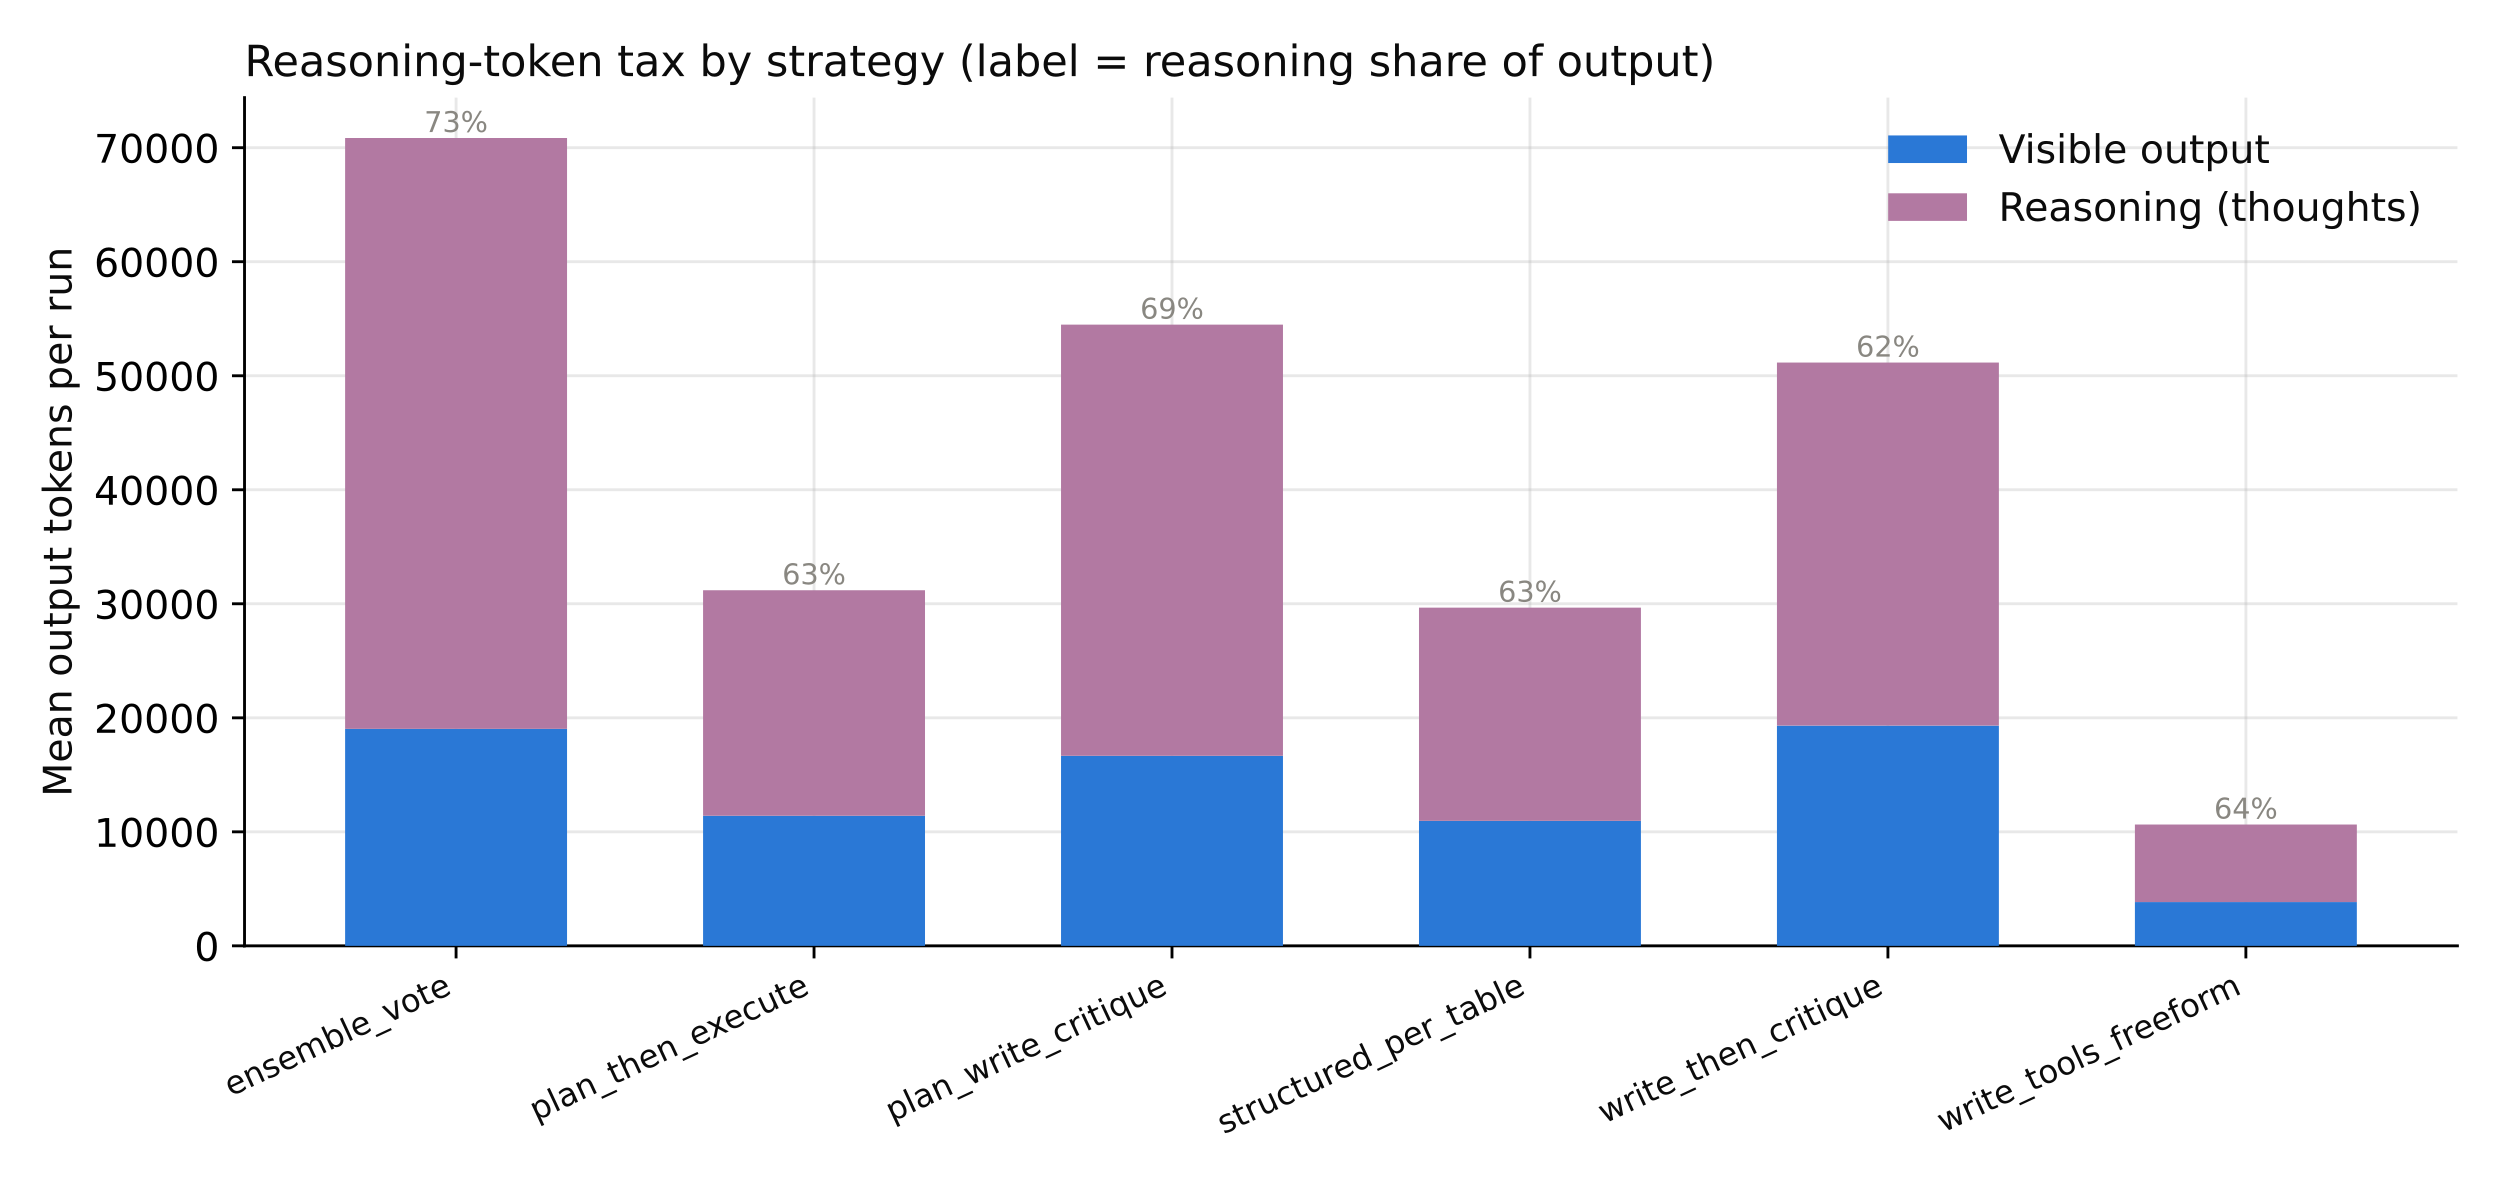
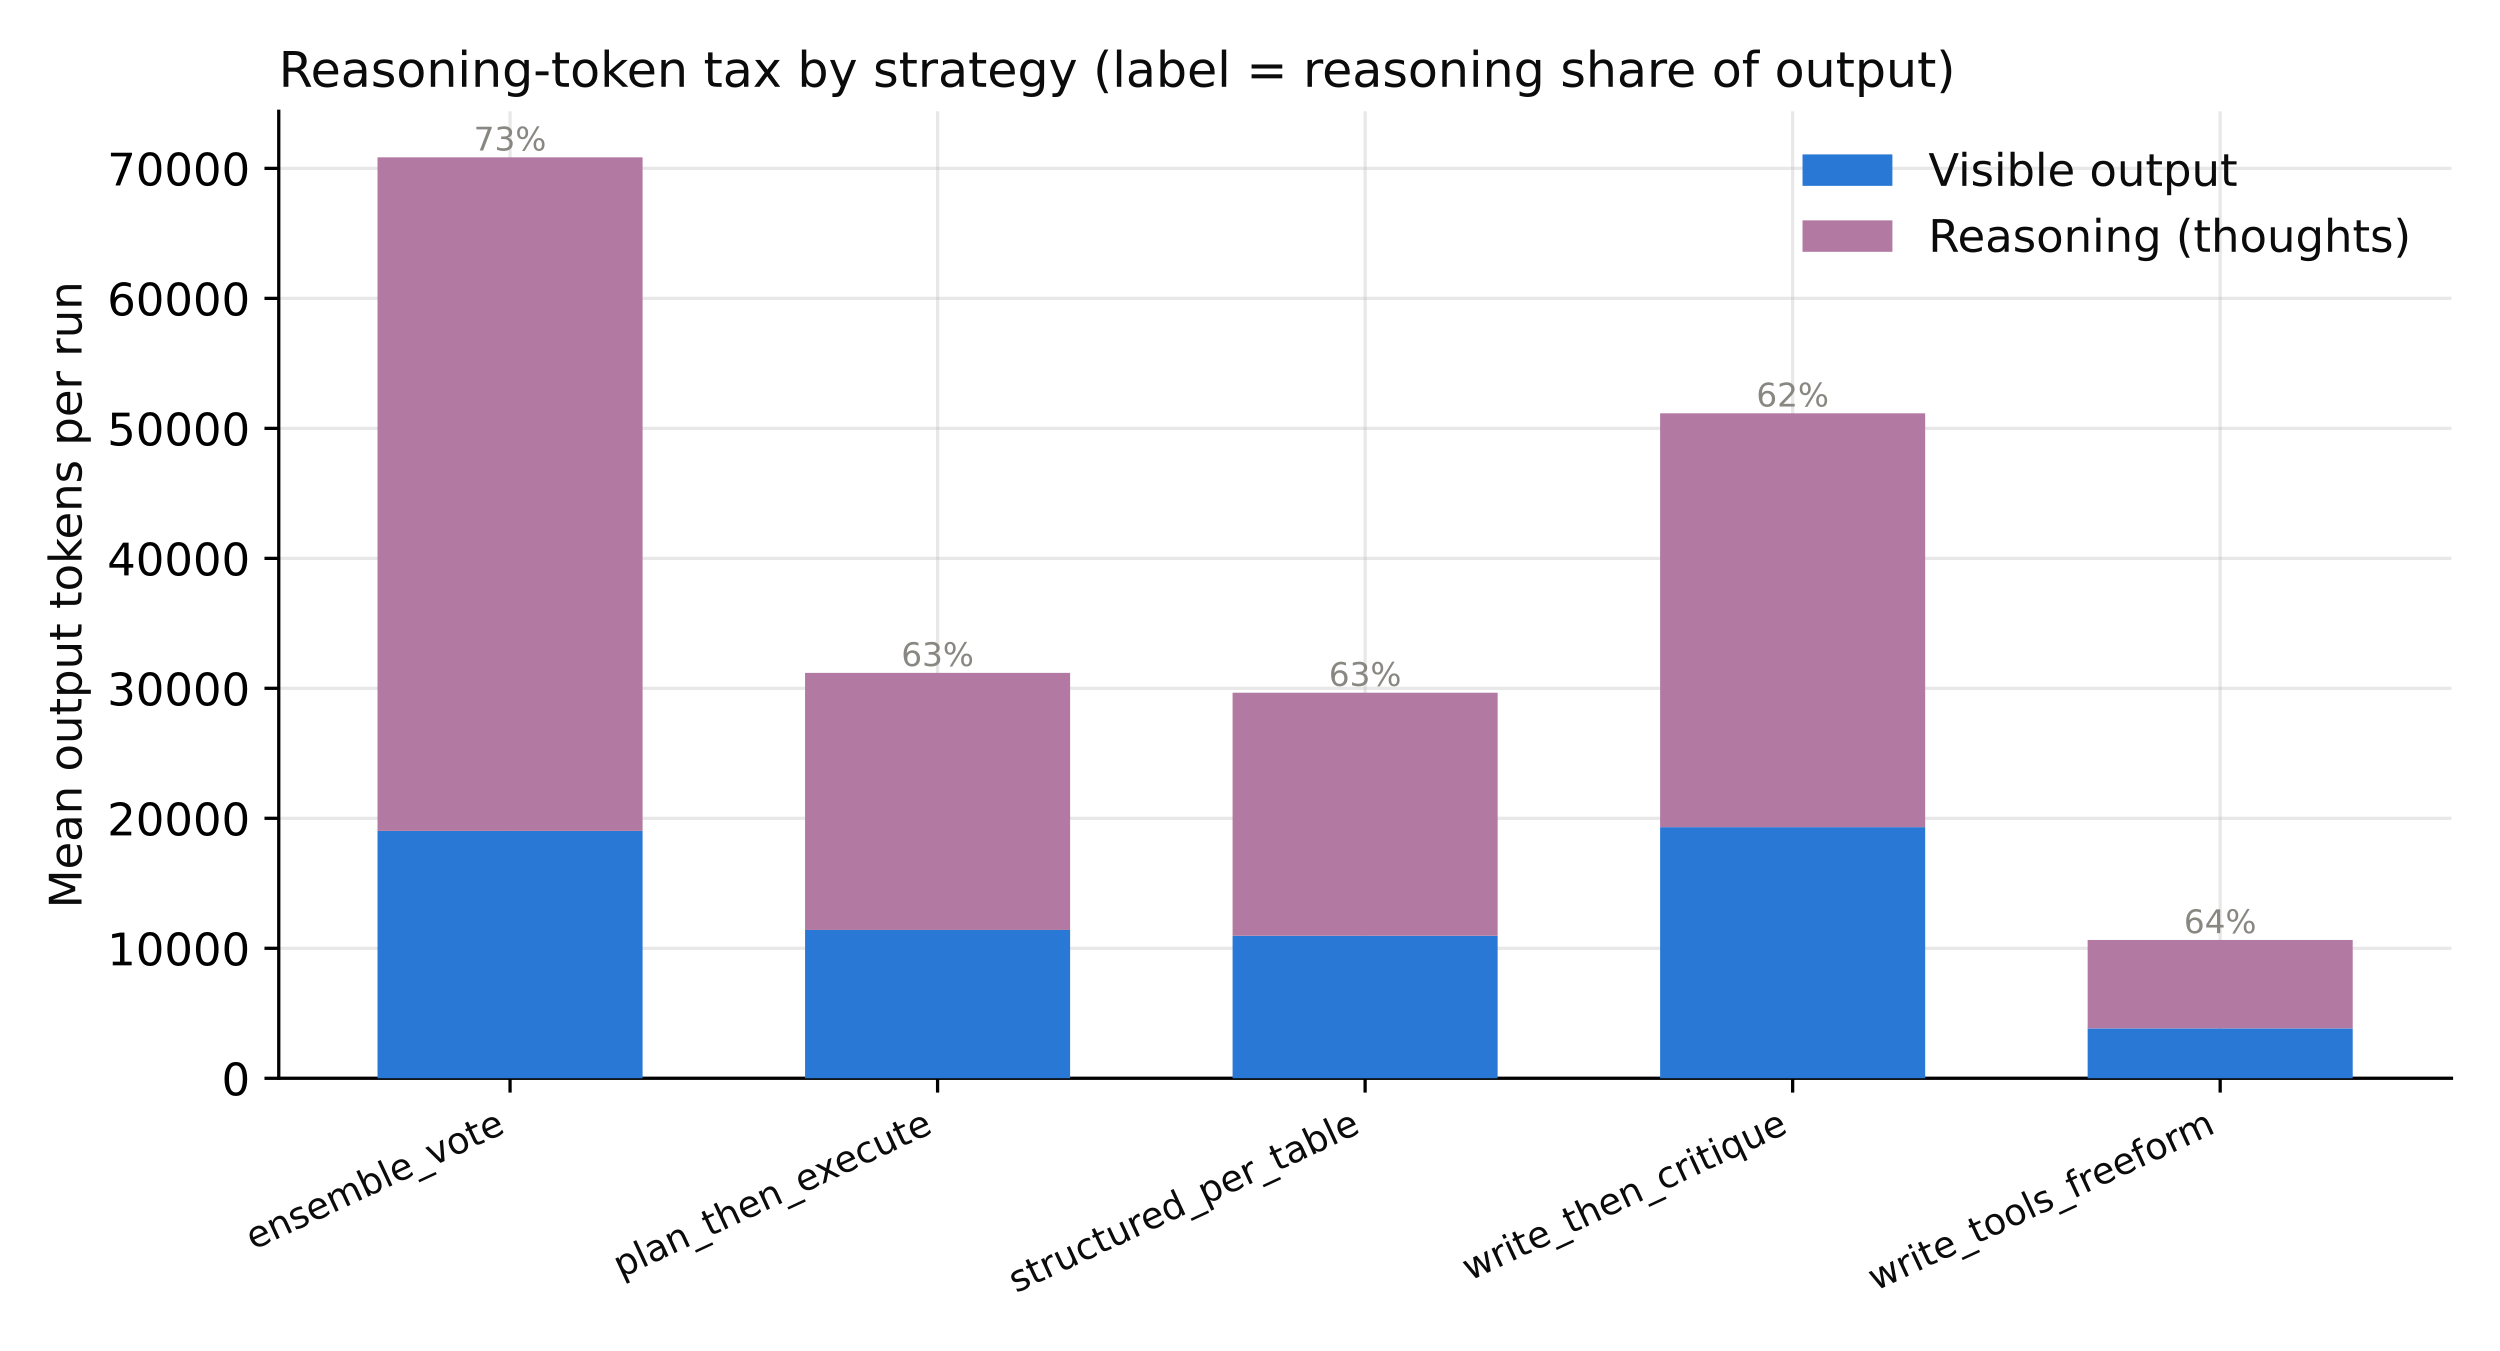
- <svg xmlns="http://www.w3.org/2000/svg" xmlns:xlink="http://www.w3.org/1999/xlink" width="697.68pt" height="330.48pt" viewBox="0 0 697.68 330.48" version="1.1">
+ <svg xmlns="http://www.w3.org/2000/svg" xmlns:xlink="http://www.w3.org/1999/xlink" width="612pt" height="330.48pt" viewBox="0 0 612 330.48" version="1.1">
  <defs>
    <style type="text/css">*{stroke-linejoin: round; stroke-linecap: butt}</style>
  </defs>
  <g id="figure_1">
    <g id="patch_1">
-       <path d="M 0 330.48  L 697.68 330.48  L 697.68 0  L 0 0  L 0 330.48  z " style="fill: none" />
+       <path d="M 0 330.48  L 612 330.48  L 612 0  L 0 0  L 0 330.48  z " style="fill: none" />
    </g>
    <g id="axes_1">
      <g id="patch_2">
-         <path d="M 68.24 263.962  L 685.8 263.962  L 685.8 27.24  L 68.24 27.24  L 68.24 263.962  z " style="fill: none" />
+         <path d="M 68.24 263.962  L 600.12 263.962  L 600.12 27.24  L 68.24 27.24  L 68.24 263.962  z " style="fill: none" />
      </g>
      <g id="matplotlib.axis_1">
        <g id="xtick_1">
          <g id="line2d_1">
-             <path d="M 127.279 263.962  L 127.279 27.24  " clip-path="url(#p29262f4f1d)" style="fill: none; stroke: #b0b0b0; stroke-opacity: 0.3; stroke-width: 0.8; stroke-linecap: square" />
+             <path d="M 124.861 263.962  L 124.861 27.24  " clip-path="url(#p5e270a3f58)" style="fill: none; stroke: #b0b0b0; stroke-opacity: 0.3; stroke-width: 0.8; stroke-linecap: square" />
          </g>
          <g id="line2d_2">
            <defs>
              <path id="m5a739a4ca9" d="M 0 0  L 0 3.5  " style="stroke: #000000; stroke-width: 0.8" />
            </defs>
            <g>
-               <use xlink:href="#m5a739a4ca9" x="127.279" y="263.962" style="stroke: #000000; stroke-width: 0.8" />
+               <use xlink:href="#m5a739a4ca9" x="124.861" y="263.962" style="stroke: #000000; stroke-width: 0.8" />
            </g>
          </g>
          <g id="text_1">
-             <text style="font-size: 9px; font-family: 'DejaVu Sans', 'Bitstream Vera Sans', 'Computer Modern Sans Serif', 'Lucida Grande', 'Verdana', 'Geneva', 'Lucid', 'Arial', 'Helvetica', 'Avant Garde', sans-serif; fill: #0b0b0b" transform="translate(64.4033 306.0612) rotate(-25)">ensemble_vote</text>
+             <text style="font-size: 9px; font-family: 'DejaVu Sans', 'Bitstream Vera Sans', 'Computer Modern Sans Serif', 'Lucida Grande', 'Verdana', 'Geneva', 'Lucid', 'Arial', 'Helvetica', 'Avant Garde', sans-serif; fill: #0b0b0b" transform="translate(61.98532 306.0612) rotate(-25)">ensemble_vote</text>
          </g>
        </g>
        <g id="xtick_2">
          <g id="line2d_3">
-             <path d="M 227.175 263.962  L 227.175 27.24  " clip-path="url(#p29262f4f1d)" style="fill: none; stroke: #b0b0b0; stroke-opacity: 0.3; stroke-width: 0.8; stroke-linecap: square" />
+             <path d="M 229.52 263.962  L 229.52 27.24  " clip-path="url(#p5e270a3f58)" style="fill: none; stroke: #b0b0b0; stroke-opacity: 0.3; stroke-width: 0.8; stroke-linecap: square" />
          </g>
          <g id="line2d_4">
            <g>
-               <use xlink:href="#m5a739a4ca9" x="227.175" y="263.962" style="stroke: #000000; stroke-width: 0.8" />
+               <use xlink:href="#m5a739a4ca9" x="229.52" y="263.962" style="stroke: #000000; stroke-width: 0.8" />
            </g>
          </g>
          <g id="text_2">
-             <text style="font-size: 9px; font-family: 'DejaVu Sans', 'Bitstream Vera Sans', 'Computer Modern Sans Serif', 'Lucida Grande', 'Verdana', 'Geneva', 'Lucid', 'Arial', 'Helvetica', 'Avant Garde', sans-serif; fill: #0b0b0b" transform="translate(149.615 312.9089) rotate(-25)">plan_then_execute</text>
+             <text style="font-size: 9px; font-family: 'DejaVu Sans', 'Bitstream Vera Sans', 'Computer Modern Sans Serif', 'Lucida Grande', 'Verdana', 'Geneva', 'Lucid', 'Arial', 'Helvetica', 'Avant Garde', sans-serif; fill: #0b0b0b" transform="translate(151.9602 312.9089) rotate(-25)">plan_then_execute</text>
          </g>
        </g>
        <g id="xtick_3">
          <g id="line2d_5">
-             <path d="M 327.072 263.962  L 327.072 27.24  " clip-path="url(#p29262f4f1d)" style="fill: none; stroke: #b0b0b0; stroke-opacity: 0.3; stroke-width: 0.8; stroke-linecap: square" />
+             <path d="M 334.18 263.962  L 334.18 27.24  " clip-path="url(#p5e270a3f58)" style="fill: none; stroke: #b0b0b0; stroke-opacity: 0.3; stroke-width: 0.8; stroke-linecap: square" />
          </g>
          <g id="line2d_6">
            <g>
-               <use xlink:href="#m5a739a4ca9" x="327.072" y="263.962" style="stroke: #000000; stroke-width: 0.8" />
+               <use xlink:href="#m5a739a4ca9" x="334.18" y="263.962" style="stroke: #000000; stroke-width: 0.8" />
            </g>
          </g>
          <g id="text_3">
-             <text style="font-size: 9px; font-family: 'DejaVu Sans', 'Bitstream Vera Sans', 'Computer Modern Sans Serif', 'Lucida Grande', 'Verdana', 'Geneva', 'Lucid', 'Arial', 'Helvetica', 'Avant Garde', sans-serif; fill: #0b0b0b" transform="translate(248.9648 313.1638) rotate(-25)">plan_write_critique</text>
+             <text style="font-size: 9px; font-family: 'DejaVu Sans', 'Bitstream Vera Sans', 'Computer Modern Sans Serif', 'Lucida Grande', 'Verdana', 'Geneva', 'Lucid', 'Arial', 'Helvetica', 'Avant Garde', sans-serif; fill: #0b0b0b" transform="translate(248.7281 316.5888) rotate(-25)">structured_per_table</text>
          </g>
        </g>
        <g id="xtick_4">
          <g id="line2d_7">
-             <path d="M 426.968 263.962  L 426.968 27.24  " clip-path="url(#p29262f4f1d)" style="fill: none; stroke: #b0b0b0; stroke-opacity: 0.3; stroke-width: 0.8; stroke-linecap: square" />
+             <path d="M 438.84 263.962  L 438.84 27.24  " clip-path="url(#p5e270a3f58)" style="fill: none; stroke: #b0b0b0; stroke-opacity: 0.3; stroke-width: 0.8; stroke-linecap: square" />
          </g>
          <g id="line2d_8">
            <g>
-               <use xlink:href="#m5a739a4ca9" x="426.968" y="263.962" style="stroke: #000000; stroke-width: 0.8" />
+               <use xlink:href="#m5a739a4ca9" x="438.84" y="263.962" style="stroke: #000000; stroke-width: 0.8" />
            </g>
          </g>
          <g id="text_4">
-             <text style="font-size: 9px; font-family: 'DejaVu Sans', 'Bitstream Vera Sans', 'Computer Modern Sans Serif', 'Lucida Grande', 'Verdana', 'Geneva', 'Lucid', 'Arial', 'Helvetica', 'Avant Garde', sans-serif; fill: #0b0b0b" transform="translate(341.5163 316.5888) rotate(-25)">structured_per_table</text>
+             <text style="font-size: 9px; font-family: 'DejaVu Sans', 'Bitstream Vera Sans', 'Computer Modern Sans Serif', 'Lucida Grande', 'Verdana', 'Geneva', 'Lucid', 'Arial', 'Helvetica', 'Avant Garde', sans-serif; fill: #0b0b0b" transform="translate(359.7894 313.6036) rotate(-25)">write_then_critique</text>
          </g>
        </g>
        <g id="xtick_5">
          <g id="line2d_9">
-             <path d="M 526.865 263.962  L 526.865 27.24  " clip-path="url(#p29262f4f1d)" style="fill: none; stroke: #b0b0b0; stroke-opacity: 0.3; stroke-width: 0.8; stroke-linecap: square" />
+             <path d="M 543.499 263.962  L 543.499 27.24  " clip-path="url(#p5e270a3f58)" style="fill: none; stroke: #b0b0b0; stroke-opacity: 0.3; stroke-width: 0.8; stroke-linecap: square" />
          </g>
          <g id="line2d_10">
            <g>
-               <use xlink:href="#m5a739a4ca9" x="526.865" y="263.962" style="stroke: #000000; stroke-width: 0.8" />
+               <use xlink:href="#m5a739a4ca9" x="543.499" y="263.962" style="stroke: #000000; stroke-width: 0.8" />
            </g>
          </g>
          <g id="text_5">
-             <text style="font-size: 9px; font-family: 'DejaVu Sans', 'Bitstream Vera Sans', 'Computer Modern Sans Serif', 'Lucida Grande', 'Verdana', 'Geneva', 'Lucid', 'Arial', 'Helvetica', 'Avant Garde', sans-serif; fill: #0b0b0b" transform="translate(447.8146 313.6036) rotate(-25)">write_then_critique</text>
-           </g>
-         </g>
-         <g id="xtick_6">
-           <g id="line2d_11">
-             <path d="M 626.761 263.962  L 626.761 27.24  " clip-path="url(#p29262f4f1d)" style="fill: none; stroke: #b0b0b0; stroke-opacity: 0.3; stroke-width: 0.8; stroke-linecap: square" />
-           </g>
-           <g id="line2d_12">
-             <g>
-               <use xlink:href="#m5a739a4ca9" x="626.761" y="263.962" style="stroke: #000000; stroke-width: 0.8" />
-             </g>
-           </g>
-           <g id="text_6">
-             <text style="font-size: 9px; font-family: 'DejaVu Sans', 'Bitstream Vera Sans', 'Computer Modern Sans Serif', 'Lucida Grande', 'Verdana', 'Geneva', 'Lucid', 'Arial', 'Helvetica', 'Avant Garde', sans-serif; fill: #0b0b0b" transform="translate(542.4091 316.0759) rotate(-25)">write_tools_freeform</text>
+             <text style="font-size: 9px; font-family: 'DejaVu Sans', 'Bitstream Vera Sans', 'Computer Modern Sans Serif', 'Lucida Grande', 'Verdana', 'Geneva', 'Lucid', 'Arial', 'Helvetica', 'Avant Garde', sans-serif; fill: #0b0b0b" transform="translate(459.1471 316.0759) rotate(-25)">write_tools_freeform</text>
          </g>
        </g>
      </g>
      <g id="matplotlib.axis_2">
        <g id="ytick_1">
-           <g id="line2d_13">
-             <path d="M 68.24 263.962  L 685.8 263.962  " clip-path="url(#p29262f4f1d)" style="fill: none; stroke: #b0b0b0; stroke-opacity: 0.3; stroke-width: 0.8; stroke-linecap: square" />
-           </g>
-           <g id="line2d_14">
+           <g id="line2d_11">
+             <path d="M 68.24 263.962  L 600.12 263.962  " clip-path="url(#p5e270a3f58)" style="fill: none; stroke: #b0b0b0; stroke-opacity: 0.3; stroke-width: 0.8; stroke-linecap: square" />
+           </g>
+           <g id="line2d_12">
            <defs>
              <path id="m6efaef717e" d="M 0 0  L -3.5 0  " style="stroke: #000000; stroke-width: 0.8" />
            </defs>
            <g>
              <use xlink:href="#m6efaef717e" x="68.24" y="263.962" style="stroke: #000000; stroke-width: 0.8" />
            </g>
          </g>
+           <g id="text_6">
+             <text style="font-size: 11px; font-family: 'DejaVu Sans', 'Bitstream Vera Sans', 'Computer Modern Sans Serif', 'Lucida Grande', 'Verdana', 'Geneva', 'Lucid', 'Arial', 'Helvetica', 'Avant Garde', sans-serif; text-anchor: end" x="61.24" y="268.141" transform="rotate(-0 61.24 268.1414)">0</text>
+           </g>
+         </g>
+         <g id="ytick_2">
+           <g id="line2d_13">
+             <path d="M 68.24 232.142  L 600.12 232.142  " clip-path="url(#p5e270a3f58)" style="fill: none; stroke: #b0b0b0; stroke-opacity: 0.3; stroke-width: 0.8; stroke-linecap: square" />
+           </g>
+           <g id="line2d_14">
+             <g>
+               <use xlink:href="#m6efaef717e" x="68.24" y="232.142" style="stroke: #000000; stroke-width: 0.8" />
+             </g>
+           </g>
          <g id="text_7">
-             <text style="font-size: 11px; font-family: 'DejaVu Sans', 'Bitstream Vera Sans', 'Computer Modern Sans Serif', 'Lucida Grande', 'Verdana', 'Geneva', 'Lucid', 'Arial', 'Helvetica', 'Avant Garde', sans-serif; text-anchor: end" x="61.24" y="268.141" transform="rotate(-0 61.24 268.1414)">0</text>
-           </g>
-         </g>
-         <g id="ytick_2">
+             <text style="font-size: 11px; font-family: 'DejaVu Sans', 'Bitstream Vera Sans', 'Computer Modern Sans Serif', 'Lucida Grande', 'Verdana', 'Geneva', 'Lucid', 'Arial', 'Helvetica', 'Avant Garde', sans-serif; text-anchor: end" x="61.24" y="236.321" transform="rotate(-0 61.24 236.321)">10000</text>
+           </g>
+         </g>
+         <g id="ytick_3">
          <g id="line2d_15">
-             <path d="M 68.24 232.142  L 685.8 232.142  " clip-path="url(#p29262f4f1d)" style="fill: none; stroke: #b0b0b0; stroke-opacity: 0.3; stroke-width: 0.8; stroke-linecap: square" />
+             <path d="M 68.24 200.322  L 600.12 200.322  " clip-path="url(#p5e270a3f58)" style="fill: none; stroke: #b0b0b0; stroke-opacity: 0.3; stroke-width: 0.8; stroke-linecap: square" />
          </g>
          <g id="line2d_16">
            <g>
-               <use xlink:href="#m6efaef717e" x="68.24" y="232.142" style="stroke: #000000; stroke-width: 0.8" />
+               <use xlink:href="#m6efaef717e" x="68.24" y="200.322" style="stroke: #000000; stroke-width: 0.8" />
            </g>
          </g>
          <g id="text_8">
-             <text style="font-size: 11px; font-family: 'DejaVu Sans', 'Bitstream Vera Sans', 'Computer Modern Sans Serif', 'Lucida Grande', 'Verdana', 'Geneva', 'Lucid', 'Arial', 'Helvetica', 'Avant Garde', sans-serif; text-anchor: end" x="61.24" y="236.321" transform="rotate(-0 61.24 236.321)">10000</text>
-           </g>
-         </g>
-         <g id="ytick_3">
+             <text style="font-size: 11px; font-family: 'DejaVu Sans', 'Bitstream Vera Sans', 'Computer Modern Sans Serif', 'Lucida Grande', 'Verdana', 'Geneva', 'Lucid', 'Arial', 'Helvetica', 'Avant Garde', sans-serif; text-anchor: end" x="61.24" y="204.501" transform="rotate(-0 61.24 204.5007)">20000</text>
+           </g>
+         </g>
+         <g id="ytick_4">
          <g id="line2d_17">
-             <path d="M 68.24 200.322  L 685.8 200.322  " clip-path="url(#p29262f4f1d)" style="fill: none; stroke: #b0b0b0; stroke-opacity: 0.3; stroke-width: 0.8; stroke-linecap: square" />
+             <path d="M 68.24 168.501  L 600.12 168.501  " clip-path="url(#p5e270a3f58)" style="fill: none; stroke: #b0b0b0; stroke-opacity: 0.3; stroke-width: 0.8; stroke-linecap: square" />
          </g>
          <g id="line2d_18">
            <g>
-               <use xlink:href="#m6efaef717e" x="68.24" y="200.322" style="stroke: #000000; stroke-width: 0.8" />
+               <use xlink:href="#m6efaef717e" x="68.24" y="168.501" style="stroke: #000000; stroke-width: 0.8" />
            </g>
          </g>
          <g id="text_9">
-             <text style="font-size: 11px; font-family: 'DejaVu Sans', 'Bitstream Vera Sans', 'Computer Modern Sans Serif', 'Lucida Grande', 'Verdana', 'Geneva', 'Lucid', 'Arial', 'Helvetica', 'Avant Garde', sans-serif; text-anchor: end" x="61.24" y="204.501" transform="rotate(-0 61.24 204.5007)">20000</text>
-           </g>
-         </g>
-         <g id="ytick_4">
+             <text style="font-size: 11px; font-family: 'DejaVu Sans', 'Bitstream Vera Sans', 'Computer Modern Sans Serif', 'Lucida Grande', 'Verdana', 'Geneva', 'Lucid', 'Arial', 'Helvetica', 'Avant Garde', sans-serif; text-anchor: end" x="61.24" y="172.68" transform="rotate(-0 61.24 172.6803)">30000</text>
+           </g>
+         </g>
+         <g id="ytick_5">
          <g id="line2d_19">
-             <path d="M 68.24 168.501  L 685.8 168.501  " clip-path="url(#p29262f4f1d)" style="fill: none; stroke: #b0b0b0; stroke-opacity: 0.3; stroke-width: 0.8; stroke-linecap: square" />
+             <path d="M 68.24 136.681  L 600.12 136.681  " clip-path="url(#p5e270a3f58)" style="fill: none; stroke: #b0b0b0; stroke-opacity: 0.3; stroke-width: 0.8; stroke-linecap: square" />
          </g>
          <g id="line2d_20">
            <g>
-               <use xlink:href="#m6efaef717e" x="68.24" y="168.501" style="stroke: #000000; stroke-width: 0.8" />
+               <use xlink:href="#m6efaef717e" x="68.24" y="136.681" style="stroke: #000000; stroke-width: 0.8" />
            </g>
          </g>
          <g id="text_10">
-             <text style="font-size: 11px; font-family: 'DejaVu Sans', 'Bitstream Vera Sans', 'Computer Modern Sans Serif', 'Lucida Grande', 'Verdana', 'Geneva', 'Lucid', 'Arial', 'Helvetica', 'Avant Garde', sans-serif; text-anchor: end" x="61.24" y="172.68" transform="rotate(-0 61.24 172.6803)">30000</text>
-           </g>
-         </g>
-         <g id="ytick_5">
+             <text style="font-size: 11px; font-family: 'DejaVu Sans', 'Bitstream Vera Sans', 'Computer Modern Sans Serif', 'Lucida Grande', 'Verdana', 'Geneva', 'Lucid', 'Arial', 'Helvetica', 'Avant Garde', sans-serif; text-anchor: end" x="61.24" y="140.86" transform="rotate(-0 61.24 140.8599)">40000</text>
+           </g>
+         </g>
+         <g id="ytick_6">
          <g id="line2d_21">
-             <path d="M 68.24 136.681  L 685.8 136.681  " clip-path="url(#p29262f4f1d)" style="fill: none; stroke: #b0b0b0; stroke-opacity: 0.3; stroke-width: 0.8; stroke-linecap: square" />
+             <path d="M 68.24 104.86  L 600.12 104.86  " clip-path="url(#p5e270a3f58)" style="fill: none; stroke: #b0b0b0; stroke-opacity: 0.3; stroke-width: 0.8; stroke-linecap: square" />
          </g>
          <g id="line2d_22">
            <g>
-               <use xlink:href="#m6efaef717e" x="68.24" y="136.681" style="stroke: #000000; stroke-width: 0.8" />
+               <use xlink:href="#m6efaef717e" x="68.24" y="104.86" style="stroke: #000000; stroke-width: 0.8" />
            </g>
          </g>
          <g id="text_11">
-             <text style="font-size: 11px; font-family: 'DejaVu Sans', 'Bitstream Vera Sans', 'Computer Modern Sans Serif', 'Lucida Grande', 'Verdana', 'Geneva', 'Lucid', 'Arial', 'Helvetica', 'Avant Garde', sans-serif; text-anchor: end" x="61.24" y="140.86" transform="rotate(-0 61.24 140.8599)">40000</text>
-           </g>
-         </g>
-         <g id="ytick_6">
+             <text style="font-size: 11px; font-family: 'DejaVu Sans', 'Bitstream Vera Sans', 'Computer Modern Sans Serif', 'Lucida Grande', 'Verdana', 'Geneva', 'Lucid', 'Arial', 'Helvetica', 'Avant Garde', sans-serif; text-anchor: end" x="61.24" y="109.04" transform="rotate(-0 61.24 109.0396)">50000</text>
+           </g>
+         </g>
+         <g id="ytick_7">
          <g id="line2d_23">
-             <path d="M 68.24 104.86  L 685.8 104.86  " clip-path="url(#p29262f4f1d)" style="fill: none; stroke: #b0b0b0; stroke-opacity: 0.3; stroke-width: 0.8; stroke-linecap: square" />
+             <path d="M 68.24 73.04  L 600.12 73.04  " clip-path="url(#p5e270a3f58)" style="fill: none; stroke: #b0b0b0; stroke-opacity: 0.3; stroke-width: 0.8; stroke-linecap: square" />
          </g>
          <g id="line2d_24">
            <g>
-               <use xlink:href="#m6efaef717e" x="68.24" y="104.86" style="stroke: #000000; stroke-width: 0.8" />
+               <use xlink:href="#m6efaef717e" x="68.24" y="73.04" style="stroke: #000000; stroke-width: 0.8" />
            </g>
          </g>
          <g id="text_12">
-             <text style="font-size: 11px; font-family: 'DejaVu Sans', 'Bitstream Vera Sans', 'Computer Modern Sans Serif', 'Lucida Grande', 'Verdana', 'Geneva', 'Lucid', 'Arial', 'Helvetica', 'Avant Garde', sans-serif; text-anchor: end" x="61.24" y="109.04" transform="rotate(-0 61.24 109.0396)">50000</text>
-           </g>
-         </g>
-         <g id="ytick_7">
+             <text style="font-size: 11px; font-family: 'DejaVu Sans', 'Bitstream Vera Sans', 'Computer Modern Sans Serif', 'Lucida Grande', 'Verdana', 'Geneva', 'Lucid', 'Arial', 'Helvetica', 'Avant Garde', sans-serif; text-anchor: end" x="61.24" y="77.219" transform="rotate(-0 61.24 77.21923)">60000</text>
+           </g>
+         </g>
+         <g id="ytick_8">
          <g id="line2d_25">
-             <path d="M 68.24 73.04  L 685.8 73.04  " clip-path="url(#p29262f4f1d)" style="fill: none; stroke: #b0b0b0; stroke-opacity: 0.3; stroke-width: 0.8; stroke-linecap: square" />
+             <path d="M 68.24 41.22  L 600.12 41.22  " clip-path="url(#p5e270a3f58)" style="fill: none; stroke: #b0b0b0; stroke-opacity: 0.3; stroke-width: 0.8; stroke-linecap: square" />
          </g>
          <g id="line2d_26">
            <g>
-               <use xlink:href="#m6efaef717e" x="68.24" y="73.04" style="stroke: #000000; stroke-width: 0.8" />
+               <use xlink:href="#m6efaef717e" x="68.24" y="41.22" style="stroke: #000000; stroke-width: 0.8" />
            </g>
          </g>
          <g id="text_13">
-             <text style="font-size: 11px; font-family: 'DejaVu Sans', 'Bitstream Vera Sans', 'Computer Modern Sans Serif', 'Lucida Grande', 'Verdana', 'Geneva', 'Lucid', 'Arial', 'Helvetica', 'Avant Garde', sans-serif; text-anchor: end" x="61.24" y="77.219" transform="rotate(-0 61.24 77.21923)">60000</text>
-           </g>
-         </g>
-         <g id="ytick_8">
-           <g id="line2d_27">
-             <path d="M 68.24 41.22  L 685.8 41.22  " clip-path="url(#p29262f4f1d)" style="fill: none; stroke: #b0b0b0; stroke-opacity: 0.3; stroke-width: 0.8; stroke-linecap: square" />
-           </g>
-           <g id="line2d_28">
-             <g>
-               <use xlink:href="#m6efaef717e" x="68.24" y="41.22" style="stroke: #000000; stroke-width: 0.8" />
-             </g>
-           </g>
-           <g id="text_14">
            <text style="font-size: 11px; font-family: 'DejaVu Sans', 'Bitstream Vera Sans', 'Computer Modern Sans Serif', 'Lucida Grande', 'Verdana', 'Geneva', 'Lucid', 'Arial', 'Helvetica', 'Avant Garde', sans-serif; text-anchor: end" x="61.24" y="45.399" transform="rotate(-0 61.24 45.39888)">70000</text>
          </g>
        </g>
-         <g id="text_15">
+         <g id="text_14">
          <text style="font-size: 11px; font-family: 'DejaVu Sans', 'Bitstream Vera Sans', 'Computer Modern Sans Serif', 'Lucida Grande', 'Verdana', 'Geneva', 'Lucid', 'Arial', 'Helvetica', 'Avant Garde', sans-serif; text-anchor: middle; fill: #0b0b0b" x="19.959" y="145.601" transform="rotate(-90 19.95859 145.6011)">Mean output tokens per run</text>
        </g>
      </g>
      <g id="patch_3">
        <path d="M 68.24 263.962  L 68.24 27.24  " style="fill: none; stroke: #000000; stroke-width: 0.8; stroke-linejoin: miter; stroke-linecap: square" />
      </g>
      <g id="patch_4">
-         <path d="M 68.24 263.962  L 685.8 263.962  " style="fill: none; stroke: #000000; stroke-width: 0.8; stroke-linejoin: miter; stroke-linecap: square" />
+         <path d="M 68.24 263.962  L 600.12 263.962  " style="fill: none; stroke: #000000; stroke-width: 0.8; stroke-linejoin: miter; stroke-linecap: square" />
      </g>
      <g id="patch_5">
-         <path d="M 96.311 263.962  L 158.247 263.962  L 158.247 203.405  L 96.311 203.405  z " clip-path="url(#p29262f4f1d)" style="fill: #2a78d6" />
+         <path d="M 92.416 263.962  L 157.305 263.962  L 157.305 203.405  L 92.416 203.405  z " clip-path="url(#p5e270a3f58)" style="fill: #2a78d6" />
      </g>
      <g id="patch_6">
-         <path d="M 196.207 263.962  L 258.143 263.962  L 258.143 227.653  L 196.207 227.653  z " clip-path="url(#p29262f4f1d)" style="fill: #2a78d6" />
+         <path d="M 197.076 263.962  L 261.965 263.962  L 261.965 227.653  L 197.076 227.653  z " clip-path="url(#p5e270a3f58)" style="fill: #2a78d6" />
      </g>
      <g id="patch_7">
-         <path d="M 296.104 263.962  L 358.04 263.962  L 358.04 210.921  L 296.104 210.921  z " clip-path="url(#p29262f4f1d)" style="fill: #2a78d6" />
+         <path d="M 301.736 263.962  L 366.624 263.962  L 366.624 229.08  L 301.736 229.08  z " clip-path="url(#p5e270a3f58)" style="fill: #2a78d6" />
      </g>
      <g id="patch_8">
-         <path d="M 396 263.962  L 457.936 263.962  L 457.936 229.08  L 396 229.08  z " clip-path="url(#p29262f4f1d)" style="fill: #2a78d6" />
+         <path d="M 406.395 263.962  L 471.284 263.962  L 471.284 202.486  L 406.395 202.486  z " clip-path="url(#p5e270a3f58)" style="fill: #2a78d6" />
      </g>
      <g id="patch_9">
-         <path d="M 495.897 263.962  L 557.833 263.962  L 557.833 202.486  L 495.897 202.486  z " clip-path="url(#p29262f4f1d)" style="fill: #2a78d6" />
+         <path d="M 511.055 263.962  L 575.944 263.962  L 575.944 251.738  L 511.055 251.738  z " clip-path="url(#p5e270a3f58)" style="fill: #2a78d6" />
      </g>
      <g id="patch_10">
-         <path d="M 595.793 263.962  L 657.729 263.962  L 657.729 251.738  L 595.793 251.738  z " clip-path="url(#p29262f4f1d)" style="fill: #2a78d6" />
+         <path d="M 92.416 203.405  L 157.305 203.405  L 157.305 38.512  L 92.416 38.512  z " clip-path="url(#p5e270a3f58)" style="fill: #b279a2" />
      </g>
      <g id="patch_11">
-         <path d="M 96.311 203.405  L 158.247 203.405  L 158.247 38.512  L 96.311 38.512  z " clip-path="url(#p29262f4f1d)" style="fill: #b279a2" />
+         <path d="M 197.076 227.653  L 261.965 227.653  L 261.965 164.72  L 197.076 164.72  z " clip-path="url(#p5e270a3f58)" style="fill: #b279a2" />
      </g>
      <g id="patch_12">
-         <path d="M 196.207 227.653  L 258.143 227.653  L 258.143 164.72  L 196.207 164.72  z " clip-path="url(#p29262f4f1d)" style="fill: #b279a2" />
+         <path d="M 301.736 229.08  L 366.624 229.08  L 366.624 169.577  L 301.736 169.577  z " clip-path="url(#p5e270a3f58)" style="fill: #b279a2" />
      </g>
      <g id="patch_13">
-         <path d="M 296.104 210.921  L 358.04 210.921  L 358.04 90.595  L 296.104 90.595  z " clip-path="url(#p29262f4f1d)" style="fill: #b279a2" />
+         <path d="M 406.395 202.486  L 471.284 202.486  L 471.284 101.178  L 406.395 101.178  z " clip-path="url(#p5e270a3f58)" style="fill: #b279a2" />
      </g>
      <g id="patch_14">
-         <path d="M 396 229.08  L 457.936 229.08  L 457.936 169.577  L 396 169.577  z " clip-path="url(#p29262f4f1d)" style="fill: #b279a2" />
-       </g>
-       <g id="patch_15">
-         <path d="M 495.897 202.486  L 557.833 202.486  L 557.833 101.178  L 495.897 101.178  z " clip-path="url(#p29262f4f1d)" style="fill: #b279a2" />
-       </g>
-       <g id="patch_16">
-         <path d="M 595.793 251.738  L 657.729 251.738  L 657.729 230.103  L 595.793 230.103  z " clip-path="url(#p29262f4f1d)" style="fill: #b279a2" />
+         <path d="M 511.055 251.738  L 575.944 251.738  L 575.944 230.103  L 511.055 230.103  z " clip-path="url(#p5e270a3f58)" style="fill: #b279a2" />
+       </g>
+       <g id="text_15">
+         <text style="font-size: 8px; font-family: 'DejaVu Sans', 'Bitstream Vera Sans', 'Computer Modern Sans Serif', 'Lucida Grande', 'Verdana', 'Geneva', 'Lucid', 'Arial', 'Helvetica', 'Avant Garde', sans-serif; text-anchor: middle; fill: #898781" x="124.861" y="36.849" transform="rotate(-0 124.8608 36.84874)">73%</text>
      </g>
      <g id="text_16">
-         <text style="font-size: 8px; font-family: 'DejaVu Sans', 'Bitstream Vera Sans', 'Computer Modern Sans Serif', 'Lucida Grande', 'Verdana', 'Geneva', 'Lucid', 'Arial', 'Helvetica', 'Avant Garde', sans-serif; text-anchor: middle; fill: #898781" x="127.279" y="36.849" transform="rotate(-0 127.2788 36.84874)">73%</text>
+         <text style="font-size: 8px; font-family: 'DejaVu Sans', 'Bitstream Vera Sans', 'Computer Modern Sans Serif', 'Lucida Grande', 'Verdana', 'Geneva', 'Lucid', 'Arial', 'Helvetica', 'Avant Garde', sans-serif; text-anchor: middle; fill: #898781" x="229.52" y="163.056" transform="rotate(-0 229.5204 163.0564)">63%</text>
      </g>
      <g id="text_17">
-         <text style="font-size: 8px; font-family: 'DejaVu Sans', 'Bitstream Vera Sans', 'Computer Modern Sans Serif', 'Lucida Grande', 'Verdana', 'Geneva', 'Lucid', 'Arial', 'Helvetica', 'Avant Garde', sans-serif; text-anchor: middle; fill: #898781" x="227.175" y="163.056" transform="rotate(-0 227.1753 163.0564)">63%</text>
+         <text style="font-size: 8px; font-family: 'DejaVu Sans', 'Bitstream Vera Sans', 'Computer Modern Sans Serif', 'Lucida Grande', 'Verdana', 'Geneva', 'Lucid', 'Arial', 'Helvetica', 'Avant Garde', sans-serif; text-anchor: middle; fill: #898781" x="334.18" y="167.913" transform="rotate(-0 334.18 167.9133)">63%</text>
      </g>
      <g id="text_18">
-         <text style="font-size: 8px; font-family: 'DejaVu Sans', 'Bitstream Vera Sans', 'Computer Modern Sans Serif', 'Lucida Grande', 'Verdana', 'Geneva', 'Lucid', 'Arial', 'Helvetica', 'Avant Garde', sans-serif; text-anchor: middle; fill: #898781" x="327.072" y="88.932" transform="rotate(-0 327.0718 88.93163)">69%</text>
+         <text style="font-size: 8px; font-family: 'DejaVu Sans', 'Bitstream Vera Sans', 'Computer Modern Sans Serif', 'Lucida Grande', 'Verdana', 'Geneva', 'Lucid', 'Arial', 'Helvetica', 'Avant Garde', sans-serif; text-anchor: middle; fill: #898781" x="438.84" y="99.514" transform="rotate(-0 438.8396 99.51442)">62%</text>
      </g>
      <g id="text_19">
-         <text style="font-size: 8px; font-family: 'DejaVu Sans', 'Bitstream Vera Sans', 'Computer Modern Sans Serif', 'Lucida Grande', 'Verdana', 'Geneva', 'Lucid', 'Arial', 'Helvetica', 'Avant Garde', sans-serif; text-anchor: middle; fill: #898781" x="426.968" y="167.913" transform="rotate(-0 426.9682 167.9133)">63%</text>
+         <text style="font-size: 8px; font-family: 'DejaVu Sans', 'Bitstream Vera Sans', 'Computer Modern Sans Serif', 'Lucida Grande', 'Verdana', 'Geneva', 'Lucid', 'Arial', 'Helvetica', 'Avant Garde', sans-serif; text-anchor: middle; fill: #898781" x="543.499" y="228.439" transform="rotate(-0 543.4992 228.4394)">64%</text>
      </g>
      <g id="text_20">
-         <text style="font-size: 8px; font-family: 'DejaVu Sans', 'Bitstream Vera Sans', 'Computer Modern Sans Serif', 'Lucida Grande', 'Verdana', 'Geneva', 'Lucid', 'Arial', 'Helvetica', 'Avant Garde', sans-serif; text-anchor: middle; fill: #898781" x="526.865" y="99.514" transform="rotate(-0 526.8647 99.51442)">62%</text>
-       </g>
-       <g id="text_21">
-         <text style="font-size: 8px; font-family: 'DejaVu Sans', 'Bitstream Vera Sans', 'Computer Modern Sans Serif', 'Lucida Grande', 'Verdana', 'Geneva', 'Lucid', 'Arial', 'Helvetica', 'Avant Garde', sans-serif; text-anchor: middle; fill: #898781" x="626.761" y="228.439" transform="rotate(-0 626.7612 228.4394)">64%</text>
-       </g>
-       <g id="text_22">
        <text style="font-size: 12px; font-family: 'DejaVu Sans', 'Bitstream Vera Sans', 'Computer Modern Sans Serif', 'Lucida Grande', 'Verdana', 'Geneva', 'Lucid', 'Arial', 'Helvetica', 'Avant Garde', sans-serif; text-anchor: start; fill: #0b0b0b" x="68.24" y="21.24" transform="rotate(-0 68.24 21.24)">Reasoning-token tax by strategy (label = reasoning share of output)</text>
      </g>
      <g id="legend_1">
-         <g id="patch_17">
-           <path d="M 526.938 45.498  L 548.938 45.498  L 548.938 37.798  L 526.938 37.798  z " style="fill: #2a78d6" />
-         </g>
-         <g id="text_23">
-           <text style="font-size: 11px; font-family: 'DejaVu Sans', 'Bitstream Vera Sans', 'Computer Modern Sans Serif', 'Lucida Grande', 'Verdana', 'Geneva', 'Lucid', 'Arial', 'Helvetica', 'Avant Garde', sans-serif; text-anchor: start; fill: #0b0b0b" x="557.738" y="45.498" transform="rotate(-0 557.7377 45.49828)">Visible output</text>
-         </g>
-         <g id="patch_18">
-           <path d="M 526.938 61.644  L 548.938 61.644  L 548.938 53.944  L 526.938 53.944  z " style="fill: #b279a2" />
-         </g>
-         <g id="text_24">
-           <text style="font-size: 11px; font-family: 'DejaVu Sans', 'Bitstream Vera Sans', 'Computer Modern Sans Serif', 'Lucida Grande', 'Verdana', 'Geneva', 'Lucid', 'Arial', 'Helvetica', 'Avant Garde', sans-serif; text-anchor: start; fill: #0b0b0b" x="557.738" y="61.644" transform="rotate(-0 557.7377 61.64422)">Reasoning (thoughts)</text>
+         <g id="patch_15">
+           <path d="M 441.258 45.498  L 463.258 45.498  L 463.258 37.798  L 441.258 37.798  z " style="fill: #2a78d6" />
+         </g>
+         <g id="text_21">
+           <text style="font-size: 11px; font-family: 'DejaVu Sans', 'Bitstream Vera Sans', 'Computer Modern Sans Serif', 'Lucida Grande', 'Verdana', 'Geneva', 'Lucid', 'Arial', 'Helvetica', 'Avant Garde', sans-serif; text-anchor: start; fill: #0b0b0b" x="472.058" y="45.498" transform="rotate(-0 472.0577 45.49828)">Visible output</text>
+         </g>
+         <g id="patch_16">
+           <path d="M 441.258 61.644  L 463.258 61.644  L 463.258 53.944  L 441.258 53.944  z " style="fill: #b279a2" />
+         </g>
+         <g id="text_22">
+           <text style="font-size: 11px; font-family: 'DejaVu Sans', 'Bitstream Vera Sans', 'Computer Modern Sans Serif', 'Lucida Grande', 'Verdana', 'Geneva', 'Lucid', 'Arial', 'Helvetica', 'Avant Garde', sans-serif; text-anchor: start; fill: #0b0b0b" x="472.058" y="61.644" transform="rotate(-0 472.0577 61.64422)">Reasoning (thoughts)</text>
        </g>
      </g>
    </g>
  </g>
  <defs>
-     <clipPath id="p29262f4f1d">
-       <rect x="68.24" y="27.24" width="617.56" height="236.722" />
+     <clipPath id="p5e270a3f58">
+       <rect x="68.24" y="27.24" width="531.88" height="236.722" />
    </clipPath>
  </defs>
</svg>
